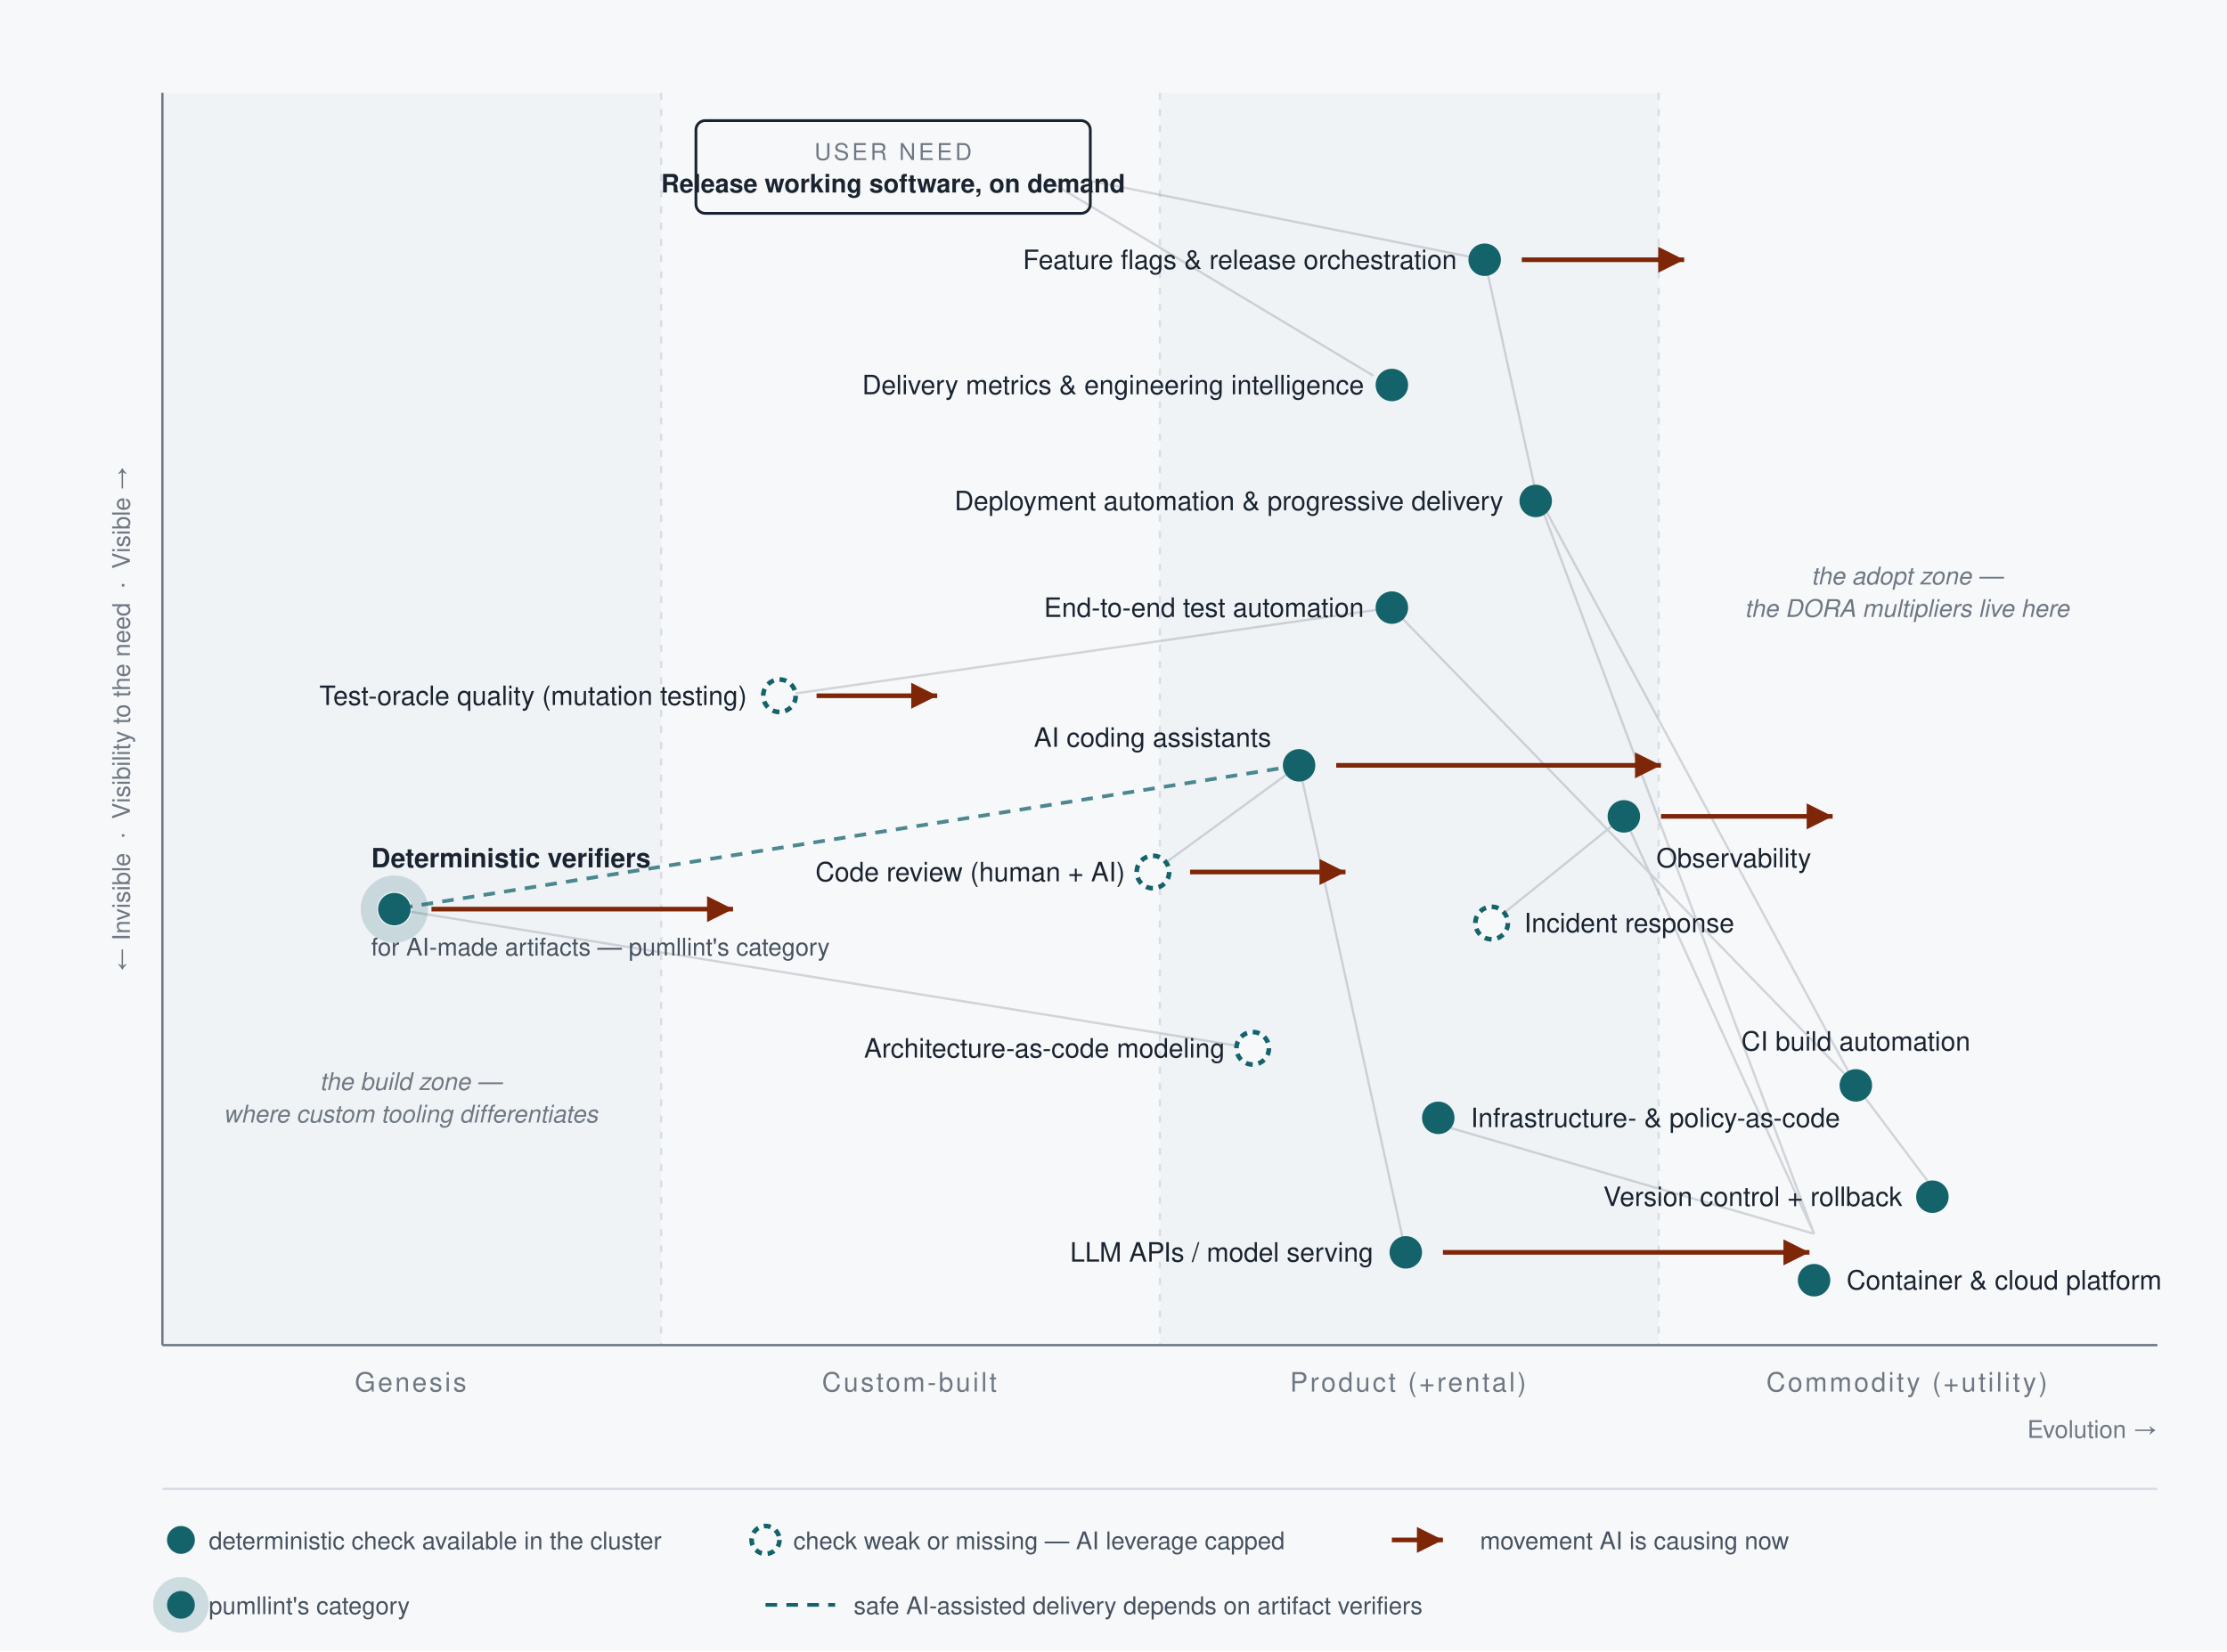
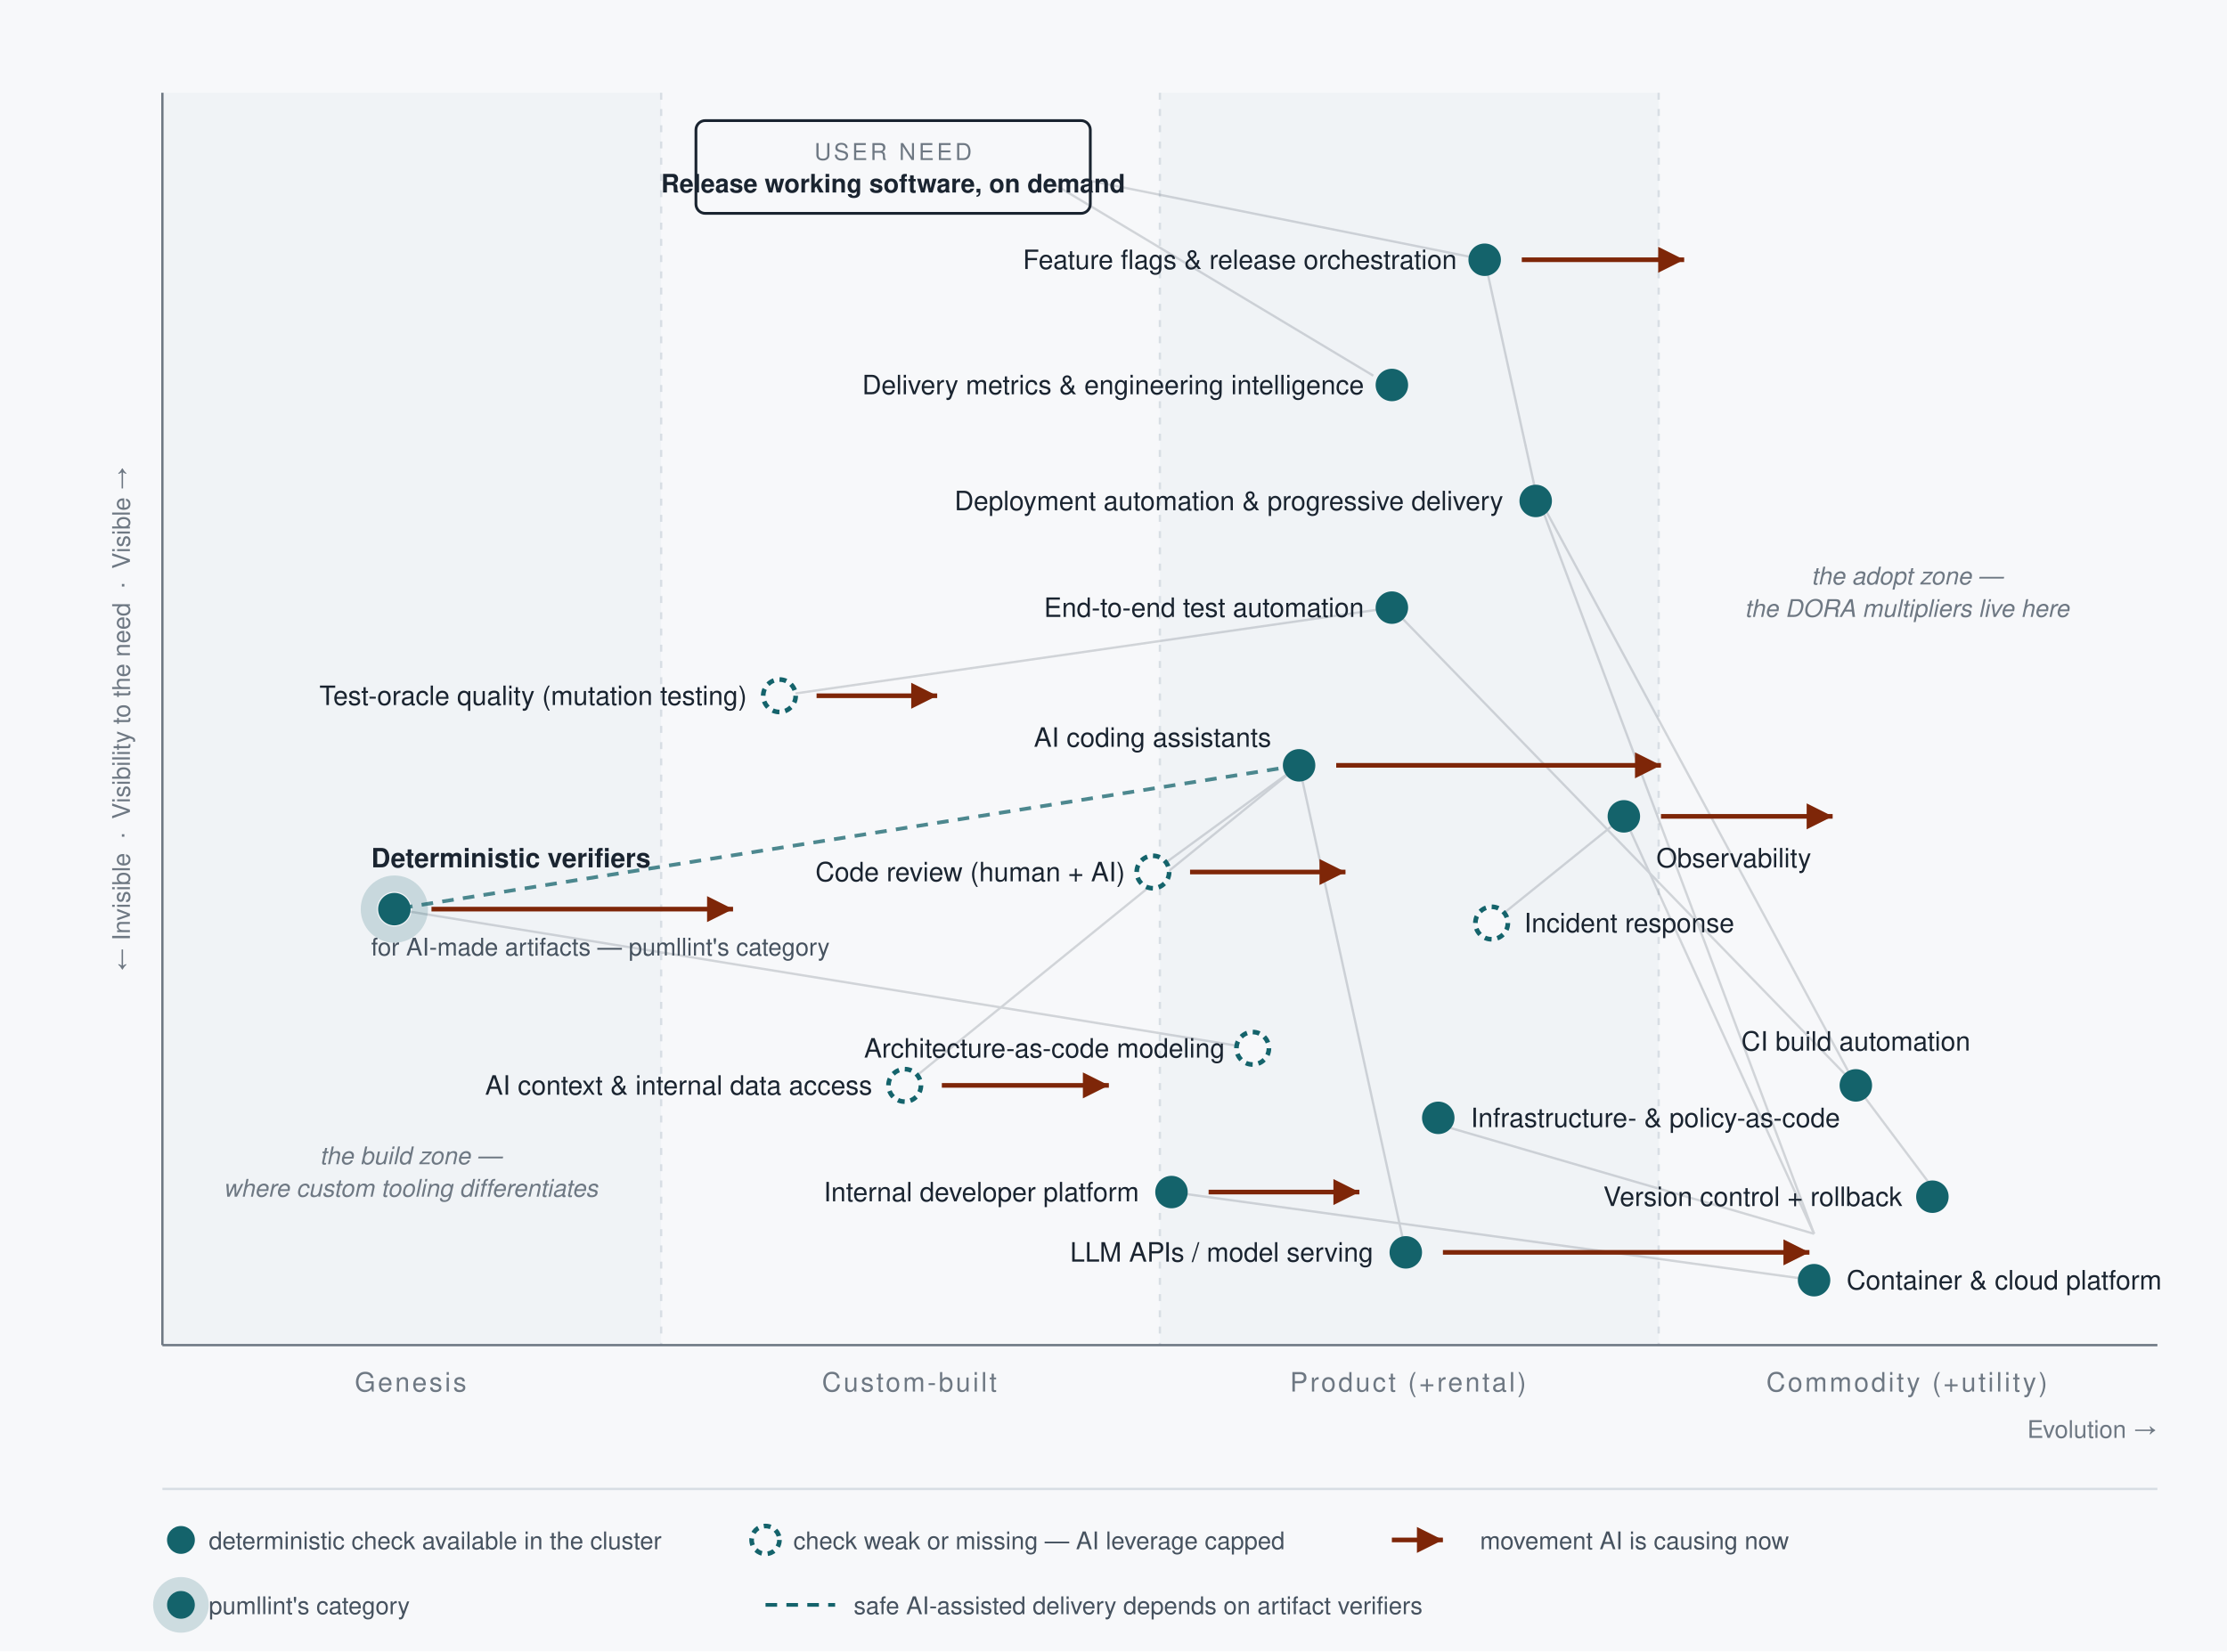
<svg xmlns="http://www.w3.org/2000/svg" viewBox="0 0 960 712" role="img" aria-label="Wardley map of SDLC tooling capabilities: most evidence-backed capabilities sit in product and commodity; deterministic verifiers for AI-made artifacts sit in genesis moving toward custom-built.">
  <rect x="0" y="0" width="960" height="712" fill="#F7F8FA" />
  <rect x="70" y="40" width="215" height="540" fill="#14636B" fill-opacity="0.03" />
  <rect x="500" y="40" width="215" height="540" fill="#14636B" fill-opacity="0.03" />
  <line x1="285" y1="40" x2="285" y2="580" stroke="#D8DEE4" stroke-dasharray="3 4" />
  <line x1="500" y1="40" x2="500" y2="580" stroke="#D8DEE4" stroke-dasharray="3 4" />
  <line x1="715" y1="40" x2="715" y2="580" stroke="#D8DEE4" stroke-dasharray="3 4" />
  <line x1="70" y1="580" x2="930" y2="580" stroke="#6E7883" stroke-width="1" />
  <line x1="70" y1="580" x2="70" y2="40" stroke="#6E7883" stroke-width="1" />
  <g font-family="Helvetica, Arial, sans-serif" font-size="11.5" fill="#6E7883">
    <text x="177" y="600" text-anchor="middle" letter-spacing="1">Genesis</text>
    <text x="392" y="600" text-anchor="middle" letter-spacing="1">Custom-built</text>
    <text x="607" y="600" text-anchor="middle" letter-spacing="1">Product (+rental)</text>
    <text x="822" y="600" text-anchor="middle" letter-spacing="1">Commodity (+utility)</text>
    <text x="930" y="620" text-anchor="end" font-size="10.5">Evolution →</text>
  </g>
  <g font-family="Helvetica, Arial, sans-serif" font-size="10.5" fill="#6E7883">
    <text transform="translate(56 310) rotate(-90)" text-anchor="middle">← Invisible  ·  Visibility to the need  ·  Visible →</text>
  </g>
  <defs>
    <marker id="arr" viewBox="0 0 10 10" refX="8" refY="5" markerWidth="7" markerHeight="7" orient="auto-start-reverse">
      <path d="M 0 1 L 8 5 L 0 9 z" fill="#7E2608" />
    </marker>
  </defs>
  <g stroke="#6E7883" stroke-width="1" opacity="0.28">
    <line x1="470" y1="78" x2="640" y2="112" />
    <line x1="452" y1="78" x2="592" y2="162" />
    <line x1="640" y1="112" x2="662" y2="212" />
    <line x1="662" y1="212" x2="800" y2="468" />
    <line x1="662" y1="212" x2="782" y2="532" />
    <line x1="600" y1="262" x2="800" y2="468" />
    <line x1="600" y1="262" x2="336" y2="300" />
    <line x1="560" y1="330" x2="606" y2="540" />
    <line x1="560" y1="330" x2="497" y2="376" />
    <line x1="700" y1="352" x2="782" y2="532" />
    <line x1="643" y1="398" x2="700" y2="352" />
    <line x1="800" y1="468" x2="833" y2="512" />
    <line x1="540" y1="452" x2="170" y2="392" />
    <line x1="624" y1="486" x2="782" y2="532" />
+     <line x1="560" y1="330" x2="390" y2="468" />
+     <line x1="505" y1="514" x2="782" y2="552" />
  </g>
  <line x1="560" y1="330" x2="170" y2="392" stroke="#14636B" stroke-width="1.6" stroke-dasharray="5 4" opacity="0.75" />
  <g stroke="#7E2608" stroke-width="2" fill="none">
    <line x1="576" y1="330" x2="716" y2="330" marker-end="url(#arr)" />
    <line x1="622" y1="540" x2="780" y2="540" marker-end="url(#arr)" />
    <line x1="716" y1="352" x2="790" y2="352" marker-end="url(#arr)" />
    <line x1="656" y1="112" x2="726" y2="112" marker-end="url(#arr)" />
    <line x1="513" y1="376" x2="580" y2="376" marker-end="url(#arr)" />
    <line x1="186" y1="392" x2="316" y2="392" marker-end="url(#arr)" />
    <line x1="352" y1="300" x2="404" y2="300" marker-end="url(#arr)" />
+     <line x1="406" y1="468" x2="478" y2="468" marker-end="url(#arr)" />
+     <line x1="521" y1="514" x2="586" y2="514" marker-end="url(#arr)" />
  </g>
  <g font-family="Helvetica, Arial, sans-serif">
    <rect x="300" y="52" width="170" height="40" rx="4" fill="none" stroke="#1A2430" stroke-width="1.2" />
    <text x="385" y="69" text-anchor="middle" font-size="10" fill="#6E7883" letter-spacing="1.2">USER NEED</text>
    <text x="385" y="83" text-anchor="middle" font-size="11" fill="#1A2430" font-weight="600">Release working software, on demand</text>
  </g>
  <g font-family="Helvetica, Arial, sans-serif" font-size="11.5">
    <circle cx="640" cy="112" r="7" fill="#14636B" />
    <text x="628" y="116" text-anchor="end" fill="#1A2430">Feature flags &amp; release orchestration</text>
    <circle cx="600" cy="166" r="7" fill="#14636B" />
    <text x="588" y="170" text-anchor="end" fill="#1A2430">Delivery metrics &amp; engineering intelligence</text>
    <circle cx="662" cy="216" r="7" fill="#14636B" />
    <text x="648" y="220" text-anchor="end" fill="#1A2430">Deployment automation &amp; progressive delivery</text>
    <circle cx="600" cy="262" r="7" fill="#14636B" />
    <text x="588" y="266" text-anchor="end" fill="#1A2430">End-to-end test automation</text>
    <circle cx="336" cy="300" r="7" fill="#F7F8FA" stroke="#14636B" stroke-width="2" stroke-dasharray="3 2.5" />
    <text x="322" y="304" text-anchor="end" fill="#1A2430">Test-oracle quality (mutation testing)</text>
    <circle cx="560" cy="330" r="7" fill="#14636B" />
    <text x="548" y="322" text-anchor="end" fill="#1A2430">AI coding assistants</text>
    <circle cx="700" cy="352" r="7" fill="#14636B" />
    <text x="714" y="374" fill="#1A2430">Observability</text>
    <circle cx="497" cy="376" r="7" fill="#F7F8FA" stroke="#14636B" stroke-width="2" stroke-dasharray="3 2.5" />
    <text x="485" y="380" text-anchor="end" fill="#1A2430">Code review (human + AI)</text>
    <circle cx="643" cy="398" r="7" fill="#F7F8FA" stroke="#14636B" stroke-width="2" stroke-dasharray="3 2.5" />
    <text x="657" y="402" fill="#1A2430">Incident response</text>
    <circle cx="170" cy="392" r="11" fill="none" stroke="#14636B" stroke-opacity="0.18" stroke-width="7" />
    <circle cx="170" cy="392" r="7" fill="#14636B" />
    <text x="160" y="374" text-anchor="start" fill="#1A2430" font-weight="650">Deterministic verifiers</text>
    <text x="160" y="412" text-anchor="start" fill="#46525F" font-size="10.5">for AI-made artifacts — pumllint's category</text>
    <circle cx="540" cy="452" r="7" fill="#F7F8FA" stroke="#14636B" stroke-width="2" stroke-dasharray="3 2.5" />
    <text x="528" y="456" text-anchor="end" fill="#1A2430">Architecture-as-code modeling</text>
+     <circle cx="390" cy="468" r="7" fill="#F7F8FA" stroke="#14636B" stroke-width="2" stroke-dasharray="3 2.5" />
+     <text x="376" y="472" text-anchor="end" fill="#1A2430">AI context &amp; internal data access</text>
+     <circle cx="505" cy="514" r="7" fill="#14636B" />
+     <text x="491" y="518" text-anchor="end" fill="#1A2430">Internal developer platform</text>
    <circle cx="620" cy="482" r="7" fill="#14636B" />
    <text x="634" y="486" fill="#1A2430">Infrastructure- &amp; policy-as-code</text>
    <circle cx="800" cy="468" r="7" fill="#14636B" />
    <text x="800" y="453" text-anchor="middle" fill="#1A2430">CI build automation</text>
    <circle cx="833" cy="516" r="7" fill="#14636B" />
    <text x="820" y="520" text-anchor="end" fill="#1A2430">Version control + rollback</text>
    <circle cx="782" cy="552" r="7" fill="#14636B" />
    <text x="796" y="556" fill="#1A2430">Container &amp; cloud platform</text>
    <circle cx="606" cy="540" r="7" fill="#14636B" />
    <text x="592" y="544" text-anchor="end" fill="#1A2430">LLM APIs / model serving</text>
  </g>
  <g font-family="Helvetica, Arial, sans-serif" font-size="10.5" fill="#6E7883" font-style="italic">
-     <text x="177" y="470" text-anchor="middle">the build zone —</text>
-     <text x="177" y="484" text-anchor="middle">where custom tooling differentiates</text>
+     <text x="177" y="502" text-anchor="middle">the build zone —</text>
+     <text x="177" y="516" text-anchor="middle">where custom tooling differentiates</text>
    <text x="822" y="252" text-anchor="middle">the adopt zone —</text>
    <text x="822" y="266" text-anchor="middle">the DORA multipliers live here</text>
  </g>
  <g font-family="Helvetica, Arial, sans-serif" font-size="10.5" fill="#46525F">
    <line x1="70" y1="642" x2="930" y2="642" stroke="#D8DEE4" />
    <circle cx="78" cy="664" r="6" fill="#14636B" />
    <text x="90" y="668">deterministic check available in the cluster</text>
    <circle cx="330" cy="664" r="6" fill="#F7F8FA" stroke="#14636B" stroke-width="2" stroke-dasharray="3 2.5" />
    <text x="342" y="668">check weak or missing — AI leverage capped</text>
    <line x1="600" y1="664" x2="622" y2="664" stroke="#7E2608" stroke-width="2" marker-end="url(#arr)" />
    <text x="638" y="668">movement AI is causing now</text>
    <circle cx="78" cy="692" r="9" fill="none" stroke="#14636B" stroke-opacity="0.18" stroke-width="6" />
    <circle cx="78" cy="692" r="6" fill="#14636B" />
    <text x="90" y="696">pumllint's category</text>
    <line x1="330" y1="692" x2="360" y2="692" stroke="#14636B" stroke-width="1.6" stroke-dasharray="5 4" />
    <text x="368" y="696">safe AI-assisted delivery depends on artifact verifiers</text>
  </g>
</svg>
